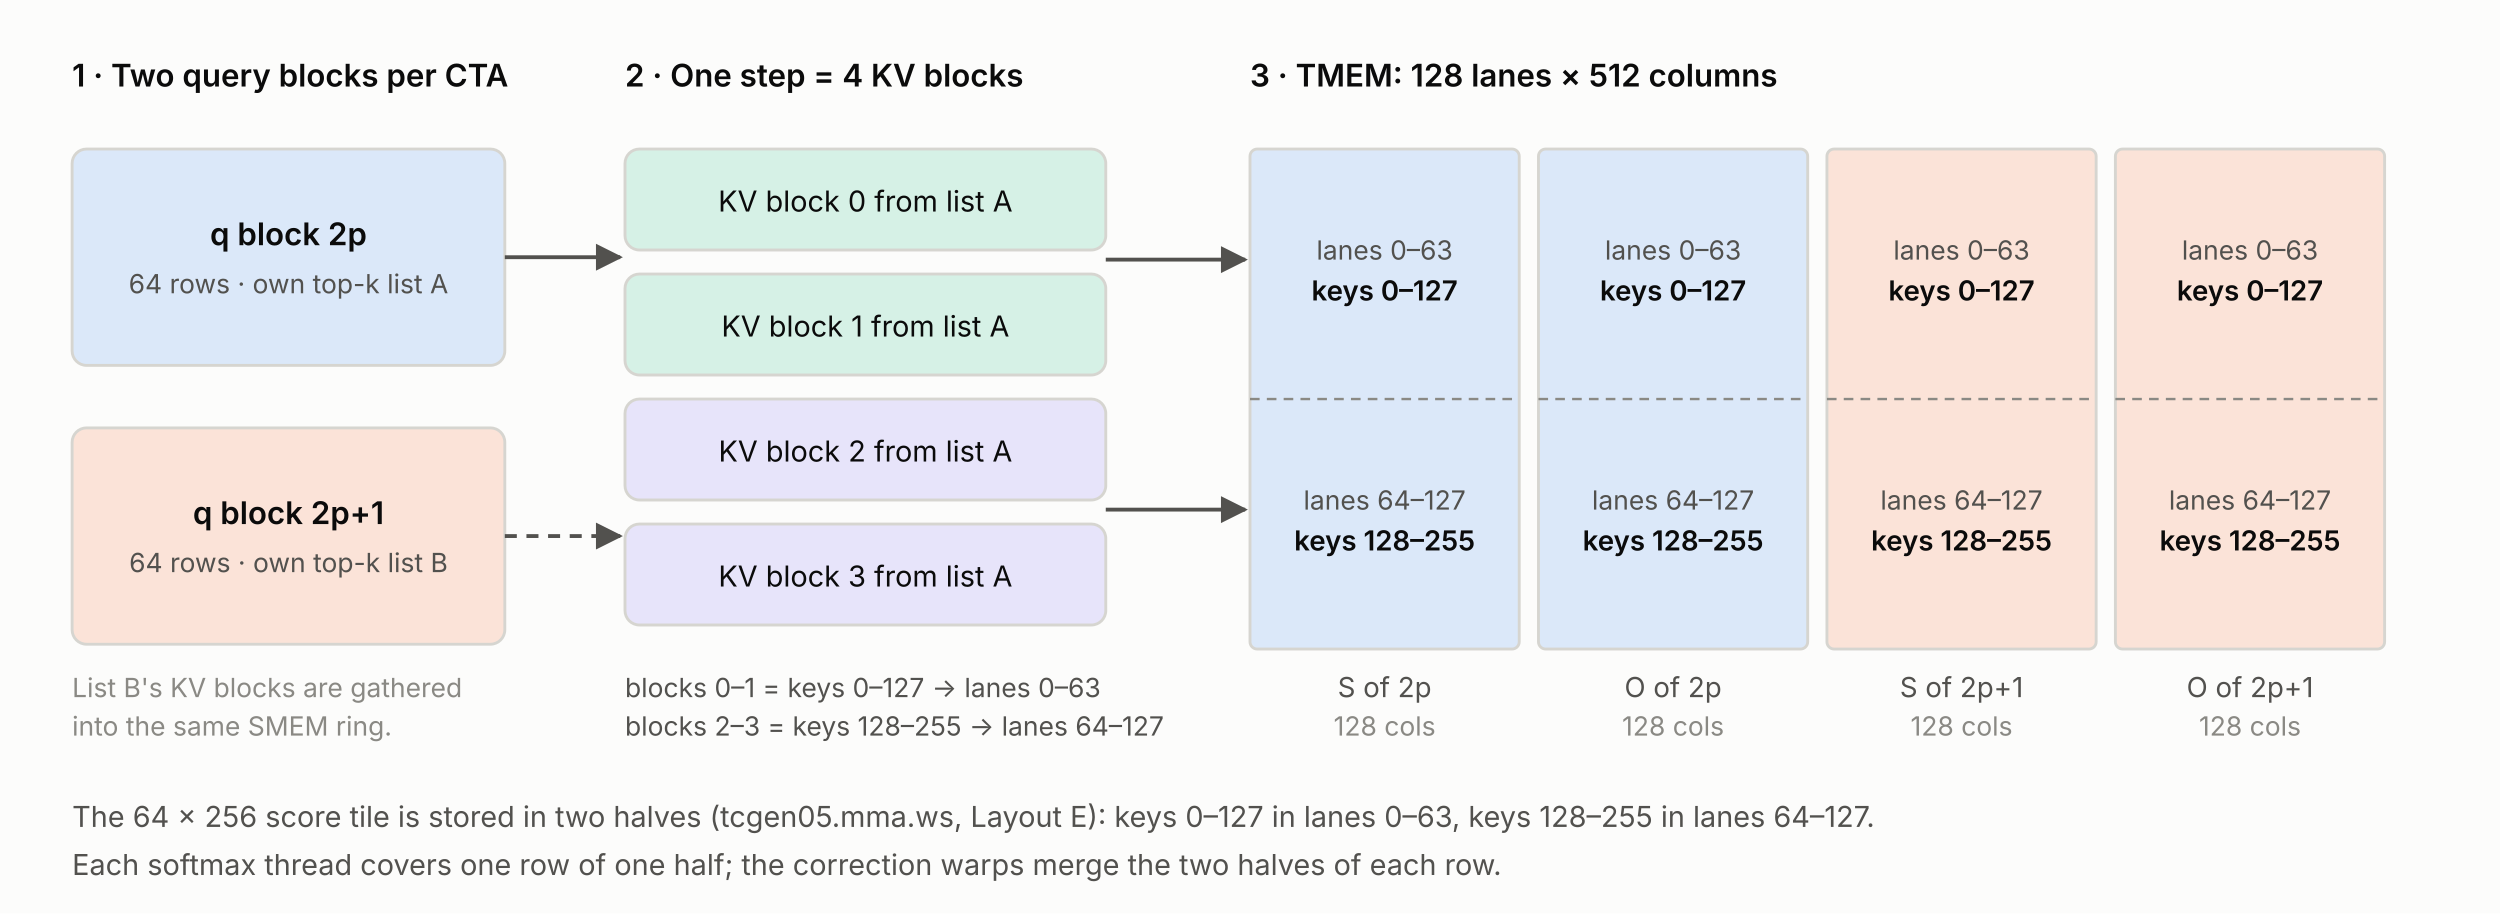
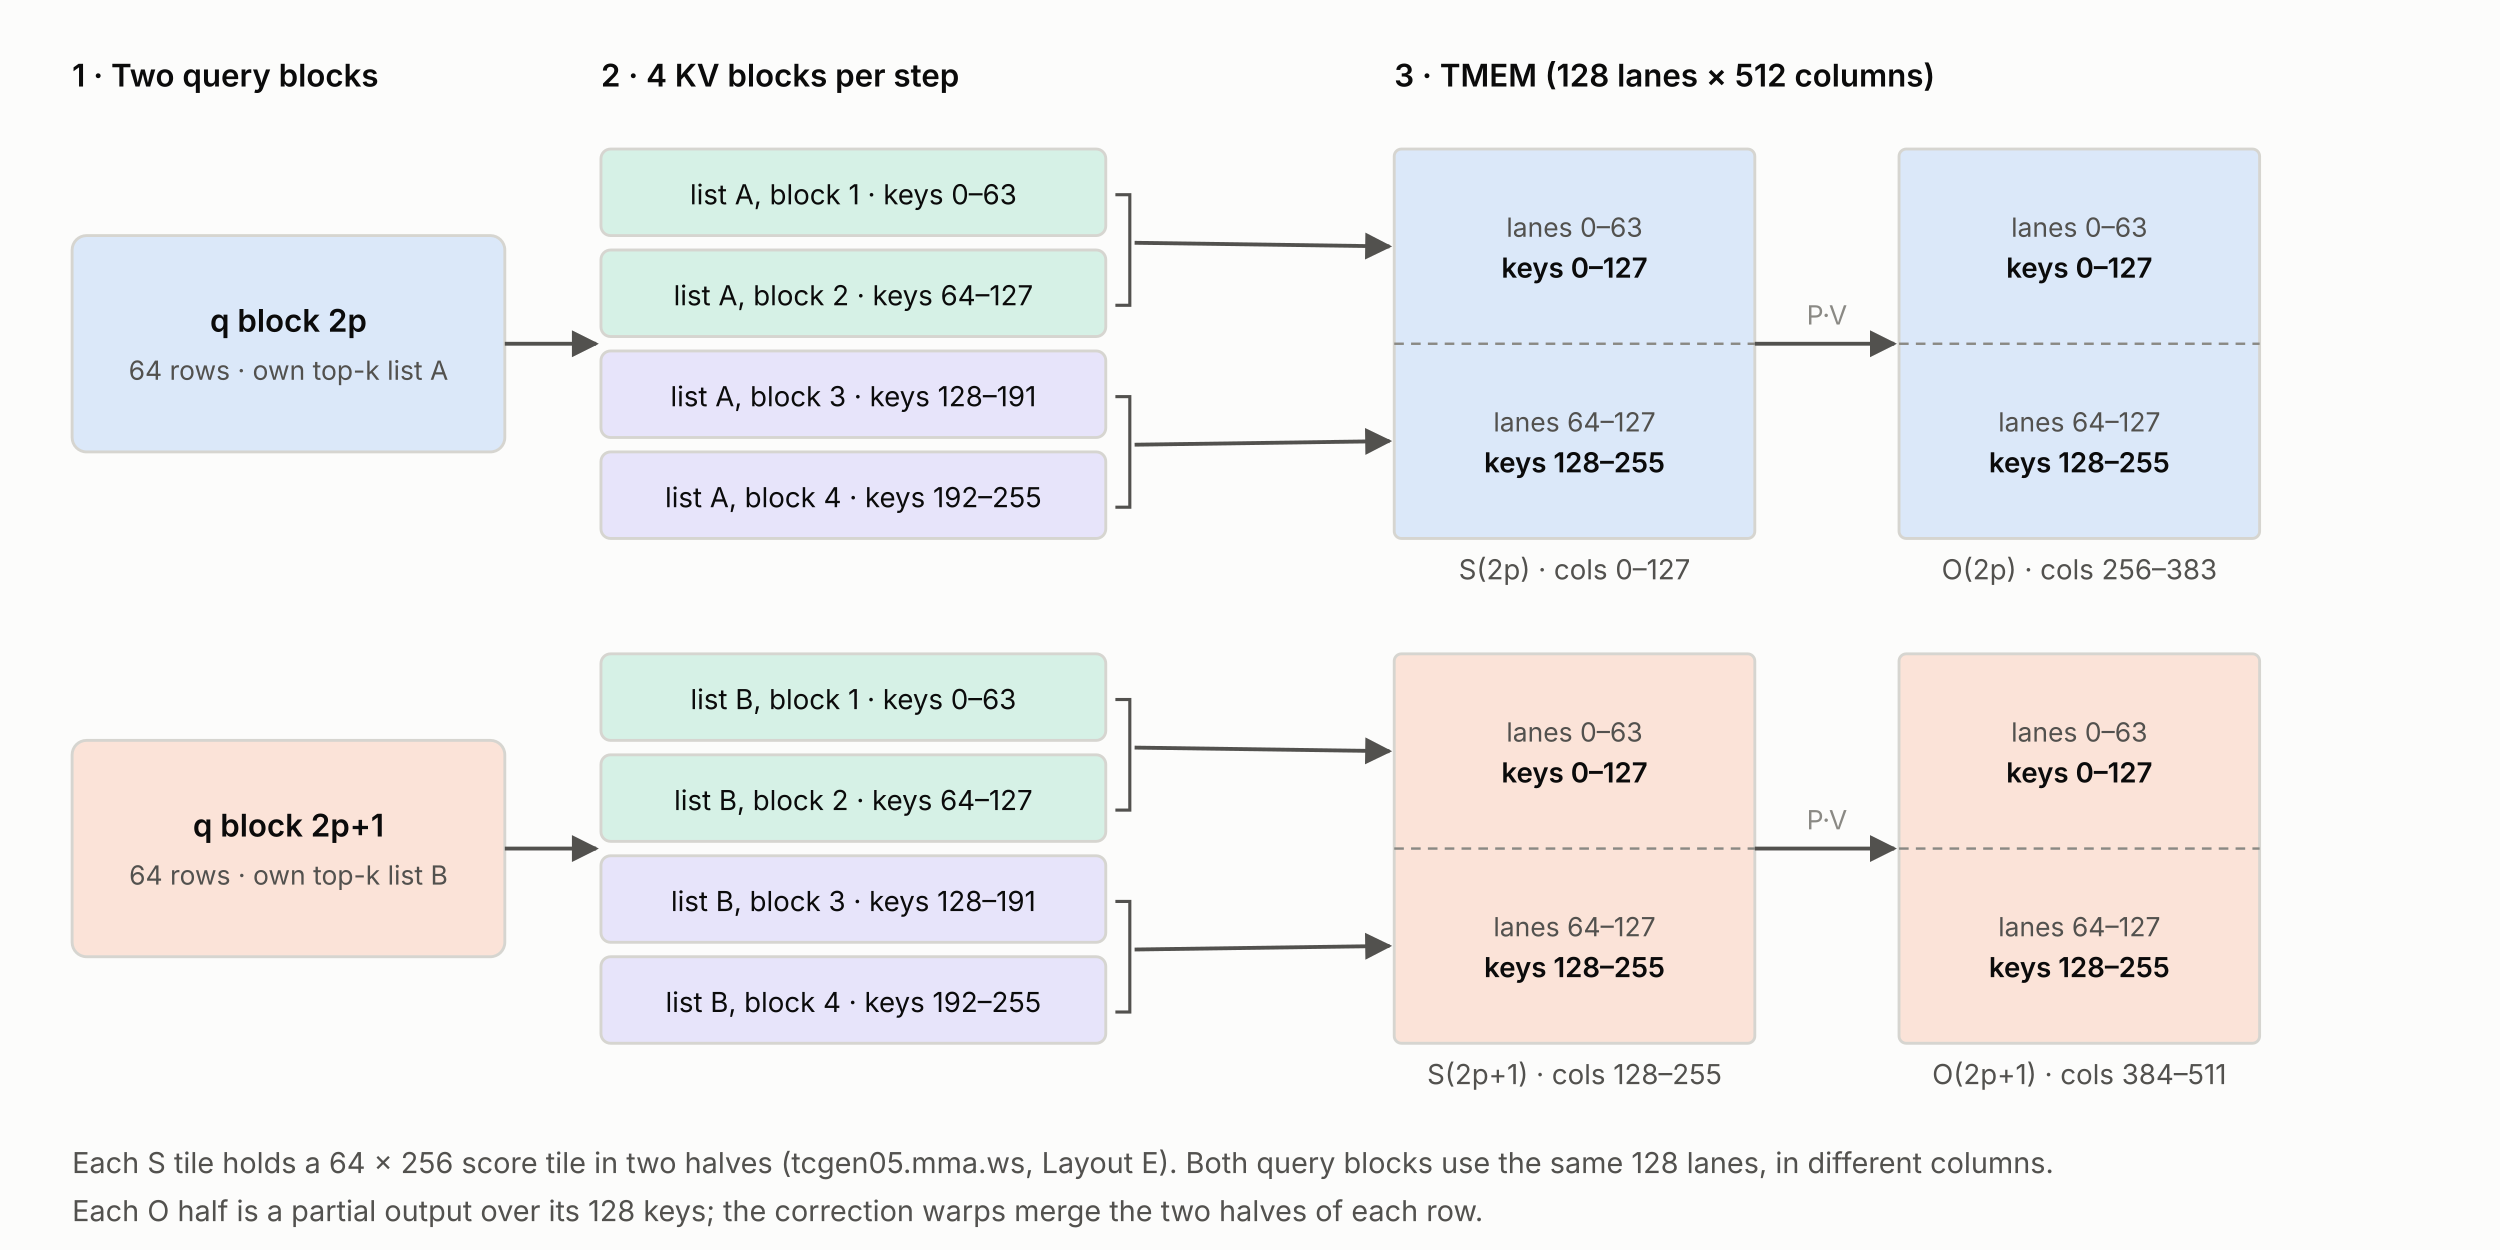
- <svg xmlns="http://www.w3.org/2000/svg" width="1040" height="380" viewBox="0 0 1040 380" font-family="Inter, 'Helvetica Neue', Arial, 'DejaVu Sans', sans-serif">
+ <svg xmlns="http://www.w3.org/2000/svg" width="1040" height="520" viewBox="0 0 1040 520" font-family="Inter, 'Helvetica Neue', Arial, 'DejaVu Sans', sans-serif">
  <defs>
    <marker id="arrow" viewBox="0 0 10 10" refX="9" refY="5" markerWidth="7" markerHeight="7" orient="auto-start-reverse">
      <path d="M0,0 L10,5 L0,10 z" fill="#52514e" />
    </marker>
  </defs>
-   <rect width="1040" height="380" fill="#fcfcfb" />
-   <text x="30.0" y="36.0" font-size="13" fill="#0b0b0b" text-anchor="start" font-weight="600">1 · Two query blocks per CTA</text>
-   <text x="260.0" y="36.0" font-size="13" fill="#0b0b0b" text-anchor="start" font-weight="600">2 · One step = 4 KV blocks</text>
-   <text x="520.0" y="36.0" font-size="13" fill="#0b0b0b" text-anchor="start" font-weight="600">3 · TMEM: 128 lanes × 512 columns</text>
-   <rect x="30" y="62" width="180" height="90" rx="6" fill="#dbe8f9" stroke="#d6d5d0" stroke-width="1.2" />
-   <text x="120.0" y="102.0" font-size="13" fill="#0b0b0b" text-anchor="middle" font-weight="600">q block 2p</text>
-   <text x="120.0" y="122.0" font-size="11" fill="#52514e" text-anchor="middle" font-weight="400">64 rows · own top-k list A</text>
-   <rect x="30" y="178" width="180" height="90" rx="6" fill="#fbe3d8" stroke="#d6d5d0" stroke-width="1.2" />
-   <text x="120.0" y="218.0" font-size="13" fill="#0b0b0b" text-anchor="middle" font-weight="600">q block 2p+1</text>
-   <text x="120.0" y="238.0" font-size="11" fill="#52514e" text-anchor="middle" font-weight="400">64 rows · own top-k list B</text>
-   <rect x="260" y="62" width="200" height="42" rx="6" fill="#d6f1e6" stroke="#d6d5d0" stroke-width="1.2" />
-   <text x="360.0" y="88.0" font-size="12" fill="#0b0b0b" text-anchor="middle" font-weight="400">KV block 0 from list A</text>
-   <rect x="260" y="114" width="200" height="42" rx="6" fill="#d6f1e6" stroke="#d6d5d0" stroke-width="1.2" />
-   <text x="360.0" y="140.0" font-size="12" fill="#0b0b0b" text-anchor="middle" font-weight="400">KV block 1 from list A</text>
-   <rect x="260" y="166" width="200" height="42" rx="6" fill="#e7e4fa" stroke="#d6d5d0" stroke-width="1.2" />
-   <text x="360.0" y="192.0" font-size="12" fill="#0b0b0b" text-anchor="middle" font-weight="400">KV block 2 from list A</text>
-   <rect x="260" y="218" width="200" height="42" rx="6" fill="#e7e4fa" stroke="#d6d5d0" stroke-width="1.2" />
-   <text x="360.0" y="244.0" font-size="12" fill="#0b0b0b" text-anchor="middle" font-weight="400">KV block 3 from list A</text>
-   <text x="260.0" y="290.0" font-size="11" fill="#52514e" text-anchor="start" font-weight="400">blocks 0–1 = keys 0–127 → lanes 0–63</text>
-   <text x="260.0" y="306.0" font-size="11" fill="#52514e" text-anchor="start" font-weight="400">blocks 2–3 = keys 128–255 → lanes 64–127</text>
-   <line x1="210" y1="107" x2="258" y2="107" stroke="#52514e" stroke-width="1.6" marker-end="url(#arrow)" />
-   <line x1="210" y1="223" x2="258" y2="223" stroke="#52514e" stroke-width="1.6" stroke-dasharray="5 4" marker-end="url(#arrow)" />
-   <text x="30.0" y="290.0" font-size="11" fill="#8a8984" text-anchor="start" font-weight="400">List B's KV blocks are gathered</text>
-   <text x="30.0" y="306.0" font-size="11" fill="#8a8984" text-anchor="start" font-weight="400">into the same SMEM ring.</text>
-   <rect x="520" y="62" width="112" height="208" rx="3" fill="#dbe8f9" stroke="#d6d5d0" stroke-width="1.2" />
-   <line x1="520" y1="166" x2="632" y2="166" stroke="#8a8984" stroke-width="1" stroke-dasharray="4 3" />
-   <text x="576.0" y="108.0" font-size="11" fill="#52514e" text-anchor="middle" font-weight="400">lanes 0–63</text>
-   <text x="576.0" y="125.0" font-size="11.5" fill="#0b0b0b" text-anchor="middle" font-weight="600">keys 0–127</text>
-   <text x="576.0" y="212.0" font-size="11" fill="#52514e" text-anchor="middle" font-weight="400">lanes 64–127</text>
-   <text x="576.0" y="229.0" font-size="11.5" fill="#0b0b0b" text-anchor="middle" font-weight="600">keys 128–255</text>
-   <text x="576.0" y="290.0" font-size="11.5" fill="#52514e" text-anchor="middle" font-weight="400">S of 2p</text>
-   <text x="576.0" y="306.0" font-size="11" fill="#8a8984" text-anchor="middle" font-weight="400">128 cols</text>
-   <rect x="640" y="62" width="112" height="208" rx="3" fill="#dbe8f9" stroke="#d6d5d0" stroke-width="1.2" />
-   <line x1="640" y1="166" x2="752" y2="166" stroke="#8a8984" stroke-width="1" stroke-dasharray="4 3" />
-   <text x="696.0" y="108.0" font-size="11" fill="#52514e" text-anchor="middle" font-weight="400">lanes 0–63</text>
-   <text x="696.0" y="125.0" font-size="11.5" fill="#0b0b0b" text-anchor="middle" font-weight="600">keys 0–127</text>
-   <text x="696.0" y="212.0" font-size="11" fill="#52514e" text-anchor="middle" font-weight="400">lanes 64–127</text>
-   <text x="696.0" y="229.0" font-size="11.5" fill="#0b0b0b" text-anchor="middle" font-weight="600">keys 128–255</text>
-   <text x="696.0" y="290.0" font-size="11.5" fill="#52514e" text-anchor="middle" font-weight="400">O of 2p</text>
-   <text x="696.0" y="306.0" font-size="11" fill="#8a8984" text-anchor="middle" font-weight="400">128 cols</text>
-   <rect x="760" y="62" width="112" height="208" rx="3" fill="#fbe3d8" stroke="#d6d5d0" stroke-width="1.2" />
-   <line x1="760" y1="166" x2="872" y2="166" stroke="#8a8984" stroke-width="1" stroke-dasharray="4 3" />
-   <text x="816.0" y="108.0" font-size="11" fill="#52514e" text-anchor="middle" font-weight="400">lanes 0–63</text>
-   <text x="816.0" y="125.0" font-size="11.5" fill="#0b0b0b" text-anchor="middle" font-weight="600">keys 0–127</text>
-   <text x="816.0" y="212.0" font-size="11" fill="#52514e" text-anchor="middle" font-weight="400">lanes 64–127</text>
-   <text x="816.0" y="229.0" font-size="11.5" fill="#0b0b0b" text-anchor="middle" font-weight="600">keys 128–255</text>
-   <text x="816.0" y="290.0" font-size="11.5" fill="#52514e" text-anchor="middle" font-weight="400">S of 2p+1</text>
-   <text x="816.0" y="306.0" font-size="11" fill="#8a8984" text-anchor="middle" font-weight="400">128 cols</text>
-   <rect x="880" y="62" width="112" height="208" rx="3" fill="#fbe3d8" stroke="#d6d5d0" stroke-width="1.2" />
-   <line x1="880" y1="166" x2="992" y2="166" stroke="#8a8984" stroke-width="1" stroke-dasharray="4 3" />
-   <text x="936.0" y="108.0" font-size="11" fill="#52514e" text-anchor="middle" font-weight="400">lanes 0–63</text>
-   <text x="936.0" y="125.0" font-size="11.5" fill="#0b0b0b" text-anchor="middle" font-weight="600">keys 0–127</text>
-   <text x="936.0" y="212.0" font-size="11" fill="#52514e" text-anchor="middle" font-weight="400">lanes 64–127</text>
-   <text x="936.0" y="229.0" font-size="11.5" fill="#0b0b0b" text-anchor="middle" font-weight="600">keys 128–255</text>
-   <text x="936.0" y="290.0" font-size="11.5" fill="#52514e" text-anchor="middle" font-weight="400">O of 2p+1</text>
-   <text x="936.0" y="306.0" font-size="11" fill="#8a8984" text-anchor="middle" font-weight="400">128 cols</text>
-   <line x1="460" y1="108" x2="518" y2="108" stroke="#52514e" stroke-width="1.6" marker-end="url(#arrow)" />
-   <line x1="460" y1="212" x2="518" y2="212" stroke="#52514e" stroke-width="1.6" marker-end="url(#arrow)" />
-   <text x="30.0" y="344.0" font-size="12" fill="#52514e" text-anchor="start" font-weight="400">The 64 × 256 score tile is stored in two halves (tcgen05.mma.ws, Layout E): keys 0–127 in lanes 0–63, keys 128–255 in lanes 64–127.</text>
-   <text x="30.0" y="364.0" font-size="12" fill="#52514e" text-anchor="start" font-weight="400">Each softmax thread covers one row of one half; the correction warps merge the two halves of each row.</text>
+   <rect width="1040" height="520" fill="#fcfcfb" />
+   <text x="30.0" y="36.0" font-size="13" fill="#0b0b0b" text-anchor="start" font-weight="600">1 · Two query blocks</text>
+   <text x="250.0" y="36.0" font-size="13" fill="#0b0b0b" text-anchor="start" font-weight="600">2 · 4 KV blocks per step</text>
+   <text x="580.0" y="36.0" font-size="13" fill="#0b0b0b" text-anchor="start" font-weight="600">3 · TMEM (128 lanes × 512 columns)</text>
+   <rect x="30" y="98.0" width="180" height="90" rx="6" fill="#dbe8f9" stroke="#d6d5d0" stroke-width="1.2" />
+   <text x="120.0" y="138.0" font-size="13" fill="#0b0b0b" text-anchor="middle" font-weight="600">q block 2p</text>
+   <text x="120.0" y="158.0" font-size="11" fill="#52514e" text-anchor="middle" font-weight="400">64 rows · own top-k list A</text>
+   <line x1="210" y1="143.0" x2="248" y2="143.0" stroke="#52514e" stroke-width="1.6" marker-end="url(#arrow)" />
+   <rect x="250" y="62" width="210" height="36" rx="4" fill="#d6f1e6" stroke="#d6d5d0" stroke-width="1.2" />
+   <text x="355.0" y="85.0" font-size="11.5" fill="#0b0b0b" text-anchor="middle" font-weight="400">list A, block 1 · keys 0–63</text>
+   <rect x="250" y="104" width="210" height="36" rx="4" fill="#d6f1e6" stroke="#d6d5d0" stroke-width="1.2" />
+   <text x="355.0" y="127.0" font-size="11.5" fill="#0b0b0b" text-anchor="middle" font-weight="400">list A, block 2 · keys 64–127</text>
+   <rect x="250" y="146" width="210" height="36" rx="4" fill="#e7e4fa" stroke="#d6d5d0" stroke-width="1.2" />
+   <text x="355.0" y="169.0" font-size="11.5" fill="#0b0b0b" text-anchor="middle" font-weight="400">list A, block 3 · keys 128–191</text>
+   <rect x="250" y="188" width="210" height="36" rx="4" fill="#e7e4fa" stroke="#d6d5d0" stroke-width="1.2" />
+   <text x="355.0" y="211.0" font-size="11.5" fill="#0b0b0b" text-anchor="middle" font-weight="400">list A, block 4 · keys 192–255</text>
+   <path d="M464,81.0 h6 v46 h-6" fill="none" stroke="#52514e" stroke-width="1.3" />
+   <path d="M464,165.0 h6 v46 h-6" fill="none" stroke="#52514e" stroke-width="1.3" />
+   <rect x="580" y="62" width="150" height="162" rx="3" fill="#dbe8f9" stroke="#d6d5d0" stroke-width="1.2" />
+   <line x1="580" y1="143.0" x2="730" y2="143.0" stroke="#8a8984" stroke-width="1" stroke-dasharray="4 3" />
+   <text x="655.0" y="98.5" font-size="11" fill="#52514e" text-anchor="middle" font-weight="400">lanes 0–63</text>
+   <text x="655.0" y="115.5" font-size="11.5" fill="#0b0b0b" text-anchor="middle" font-weight="600">keys 0–127</text>
+   <text x="655.0" y="179.5" font-size="11" fill="#52514e" text-anchor="middle" font-weight="400">lanes 64–127</text>
+   <text x="655.0" y="196.5" font-size="11.5" fill="#0b0b0b" text-anchor="middle" font-weight="600">keys 128–255</text>
+   <text x="655.0" y="241.0" font-size="11.5" fill="#52514e" text-anchor="middle" font-weight="400">S(2p) · cols 0–127</text>
+   <rect x="790" y="62" width="150" height="162" rx="3" fill="#dbe8f9" stroke="#d6d5d0" stroke-width="1.2" />
+   <line x1="790" y1="143.0" x2="940" y2="143.0" stroke="#8a8984" stroke-width="1" stroke-dasharray="4 3" />
+   <text x="865.0" y="98.5" font-size="11" fill="#52514e" text-anchor="middle" font-weight="400">lanes 0–63</text>
+   <text x="865.0" y="115.5" font-size="11.5" fill="#0b0b0b" text-anchor="middle" font-weight="600">keys 0–127</text>
+   <text x="865.0" y="179.5" font-size="11" fill="#52514e" text-anchor="middle" font-weight="400">lanes 64–127</text>
+   <text x="865.0" y="196.5" font-size="11.5" fill="#0b0b0b" text-anchor="middle" font-weight="600">keys 128–255</text>
+   <text x="865.0" y="241.0" font-size="11.5" fill="#52514e" text-anchor="middle" font-weight="400">O(2p) · cols 256–383</text>
+   <line x1="472" y1="101.0" x2="578" y2="102.5" stroke="#52514e" stroke-width="1.6" marker-end="url(#arrow)" />
+   <line x1="472" y1="185.0" x2="578" y2="183.5" stroke="#52514e" stroke-width="1.6" marker-end="url(#arrow)" />
+   <line x1="730" y1="143.0" x2="788" y2="143.0" stroke="#52514e" stroke-width="1.6" marker-end="url(#arrow)" />
+   <text x="760.0" y="135.0" font-size="11" fill="#8a8984" text-anchor="middle" font-weight="400">P·V</text>
+   <rect x="30" y="308.0" width="180" height="90" rx="6" fill="#fbe3d8" stroke="#d6d5d0" stroke-width="1.2" />
+   <text x="120.0" y="348.0" font-size="13" fill="#0b0b0b" text-anchor="middle" font-weight="600">q block 2p+1</text>
+   <text x="120.0" y="368.0" font-size="11" fill="#52514e" text-anchor="middle" font-weight="400">64 rows · own top-k list B</text>
+   <line x1="210" y1="353.0" x2="248" y2="353.0" stroke="#52514e" stroke-width="1.6" marker-end="url(#arrow)" />
+   <rect x="250" y="272" width="210" height="36" rx="4" fill="#d6f1e6" stroke="#d6d5d0" stroke-width="1.2" />
+   <text x="355.0" y="295.0" font-size="11.5" fill="#0b0b0b" text-anchor="middle" font-weight="400">list B, block 1 · keys 0–63</text>
+   <rect x="250" y="314" width="210" height="36" rx="4" fill="#d6f1e6" stroke="#d6d5d0" stroke-width="1.2" />
+   <text x="355.0" y="337.0" font-size="11.5" fill="#0b0b0b" text-anchor="middle" font-weight="400">list B, block 2 · keys 64–127</text>
+   <rect x="250" y="356" width="210" height="36" rx="4" fill="#e7e4fa" stroke="#d6d5d0" stroke-width="1.2" />
+   <text x="355.0" y="379.0" font-size="11.5" fill="#0b0b0b" text-anchor="middle" font-weight="400">list B, block 3 · keys 128–191</text>
+   <rect x="250" y="398" width="210" height="36" rx="4" fill="#e7e4fa" stroke="#d6d5d0" stroke-width="1.2" />
+   <text x="355.0" y="421.0" font-size="11.5" fill="#0b0b0b" text-anchor="middle" font-weight="400">list B, block 4 · keys 192–255</text>
+   <path d="M464,291.0 h6 v46 h-6" fill="none" stroke="#52514e" stroke-width="1.3" />
+   <path d="M464,375.0 h6 v46 h-6" fill="none" stroke="#52514e" stroke-width="1.3" />
+   <rect x="580" y="272" width="150" height="162" rx="3" fill="#fbe3d8" stroke="#d6d5d0" stroke-width="1.2" />
+   <line x1="580" y1="353.0" x2="730" y2="353.0" stroke="#8a8984" stroke-width="1" stroke-dasharray="4 3" />
+   <text x="655.0" y="308.5" font-size="11" fill="#52514e" text-anchor="middle" font-weight="400">lanes 0–63</text>
+   <text x="655.0" y="325.5" font-size="11.5" fill="#0b0b0b" text-anchor="middle" font-weight="600">keys 0–127</text>
+   <text x="655.0" y="389.5" font-size="11" fill="#52514e" text-anchor="middle" font-weight="400">lanes 64–127</text>
+   <text x="655.0" y="406.5" font-size="11.5" fill="#0b0b0b" text-anchor="middle" font-weight="600">keys 128–255</text>
+   <text x="655.0" y="451.0" font-size="11.5" fill="#52514e" text-anchor="middle" font-weight="400">S(2p+1) · cols 128–255</text>
+   <rect x="790" y="272" width="150" height="162" rx="3" fill="#fbe3d8" stroke="#d6d5d0" stroke-width="1.2" />
+   <line x1="790" y1="353.0" x2="940" y2="353.0" stroke="#8a8984" stroke-width="1" stroke-dasharray="4 3" />
+   <text x="865.0" y="308.5" font-size="11" fill="#52514e" text-anchor="middle" font-weight="400">lanes 0–63</text>
+   <text x="865.0" y="325.5" font-size="11.5" fill="#0b0b0b" text-anchor="middle" font-weight="600">keys 0–127</text>
+   <text x="865.0" y="389.5" font-size="11" fill="#52514e" text-anchor="middle" font-weight="400">lanes 64–127</text>
+   <text x="865.0" y="406.5" font-size="11.5" fill="#0b0b0b" text-anchor="middle" font-weight="600">keys 128–255</text>
+   <text x="865.0" y="451.0" font-size="11.5" fill="#52514e" text-anchor="middle" font-weight="400">O(2p+1) · cols 384–511</text>
+   <line x1="472" y1="311.0" x2="578" y2="312.5" stroke="#52514e" stroke-width="1.6" marker-end="url(#arrow)" />
+   <line x1="472" y1="395.0" x2="578" y2="393.5" stroke="#52514e" stroke-width="1.6" marker-end="url(#arrow)" />
+   <line x1="730" y1="353.0" x2="788" y2="353.0" stroke="#52514e" stroke-width="1.6" marker-end="url(#arrow)" />
+   <text x="760.0" y="345.0" font-size="11" fill="#8a8984" text-anchor="middle" font-weight="400">P·V</text>
+   <text x="30.0" y="488.0" font-size="12" fill="#52514e" text-anchor="start" font-weight="400">Each S tile holds a 64 × 256 score tile in two halves (tcgen05.mma.ws, Layout E). Both query blocks use the same 128 lanes, in different columns.</text>
+   <text x="30.0" y="508.0" font-size="12" fill="#52514e" text-anchor="start" font-weight="400">Each O half is a partial output over its 128 keys; the correction warps merge the two halves of each row.</text>
</svg>
